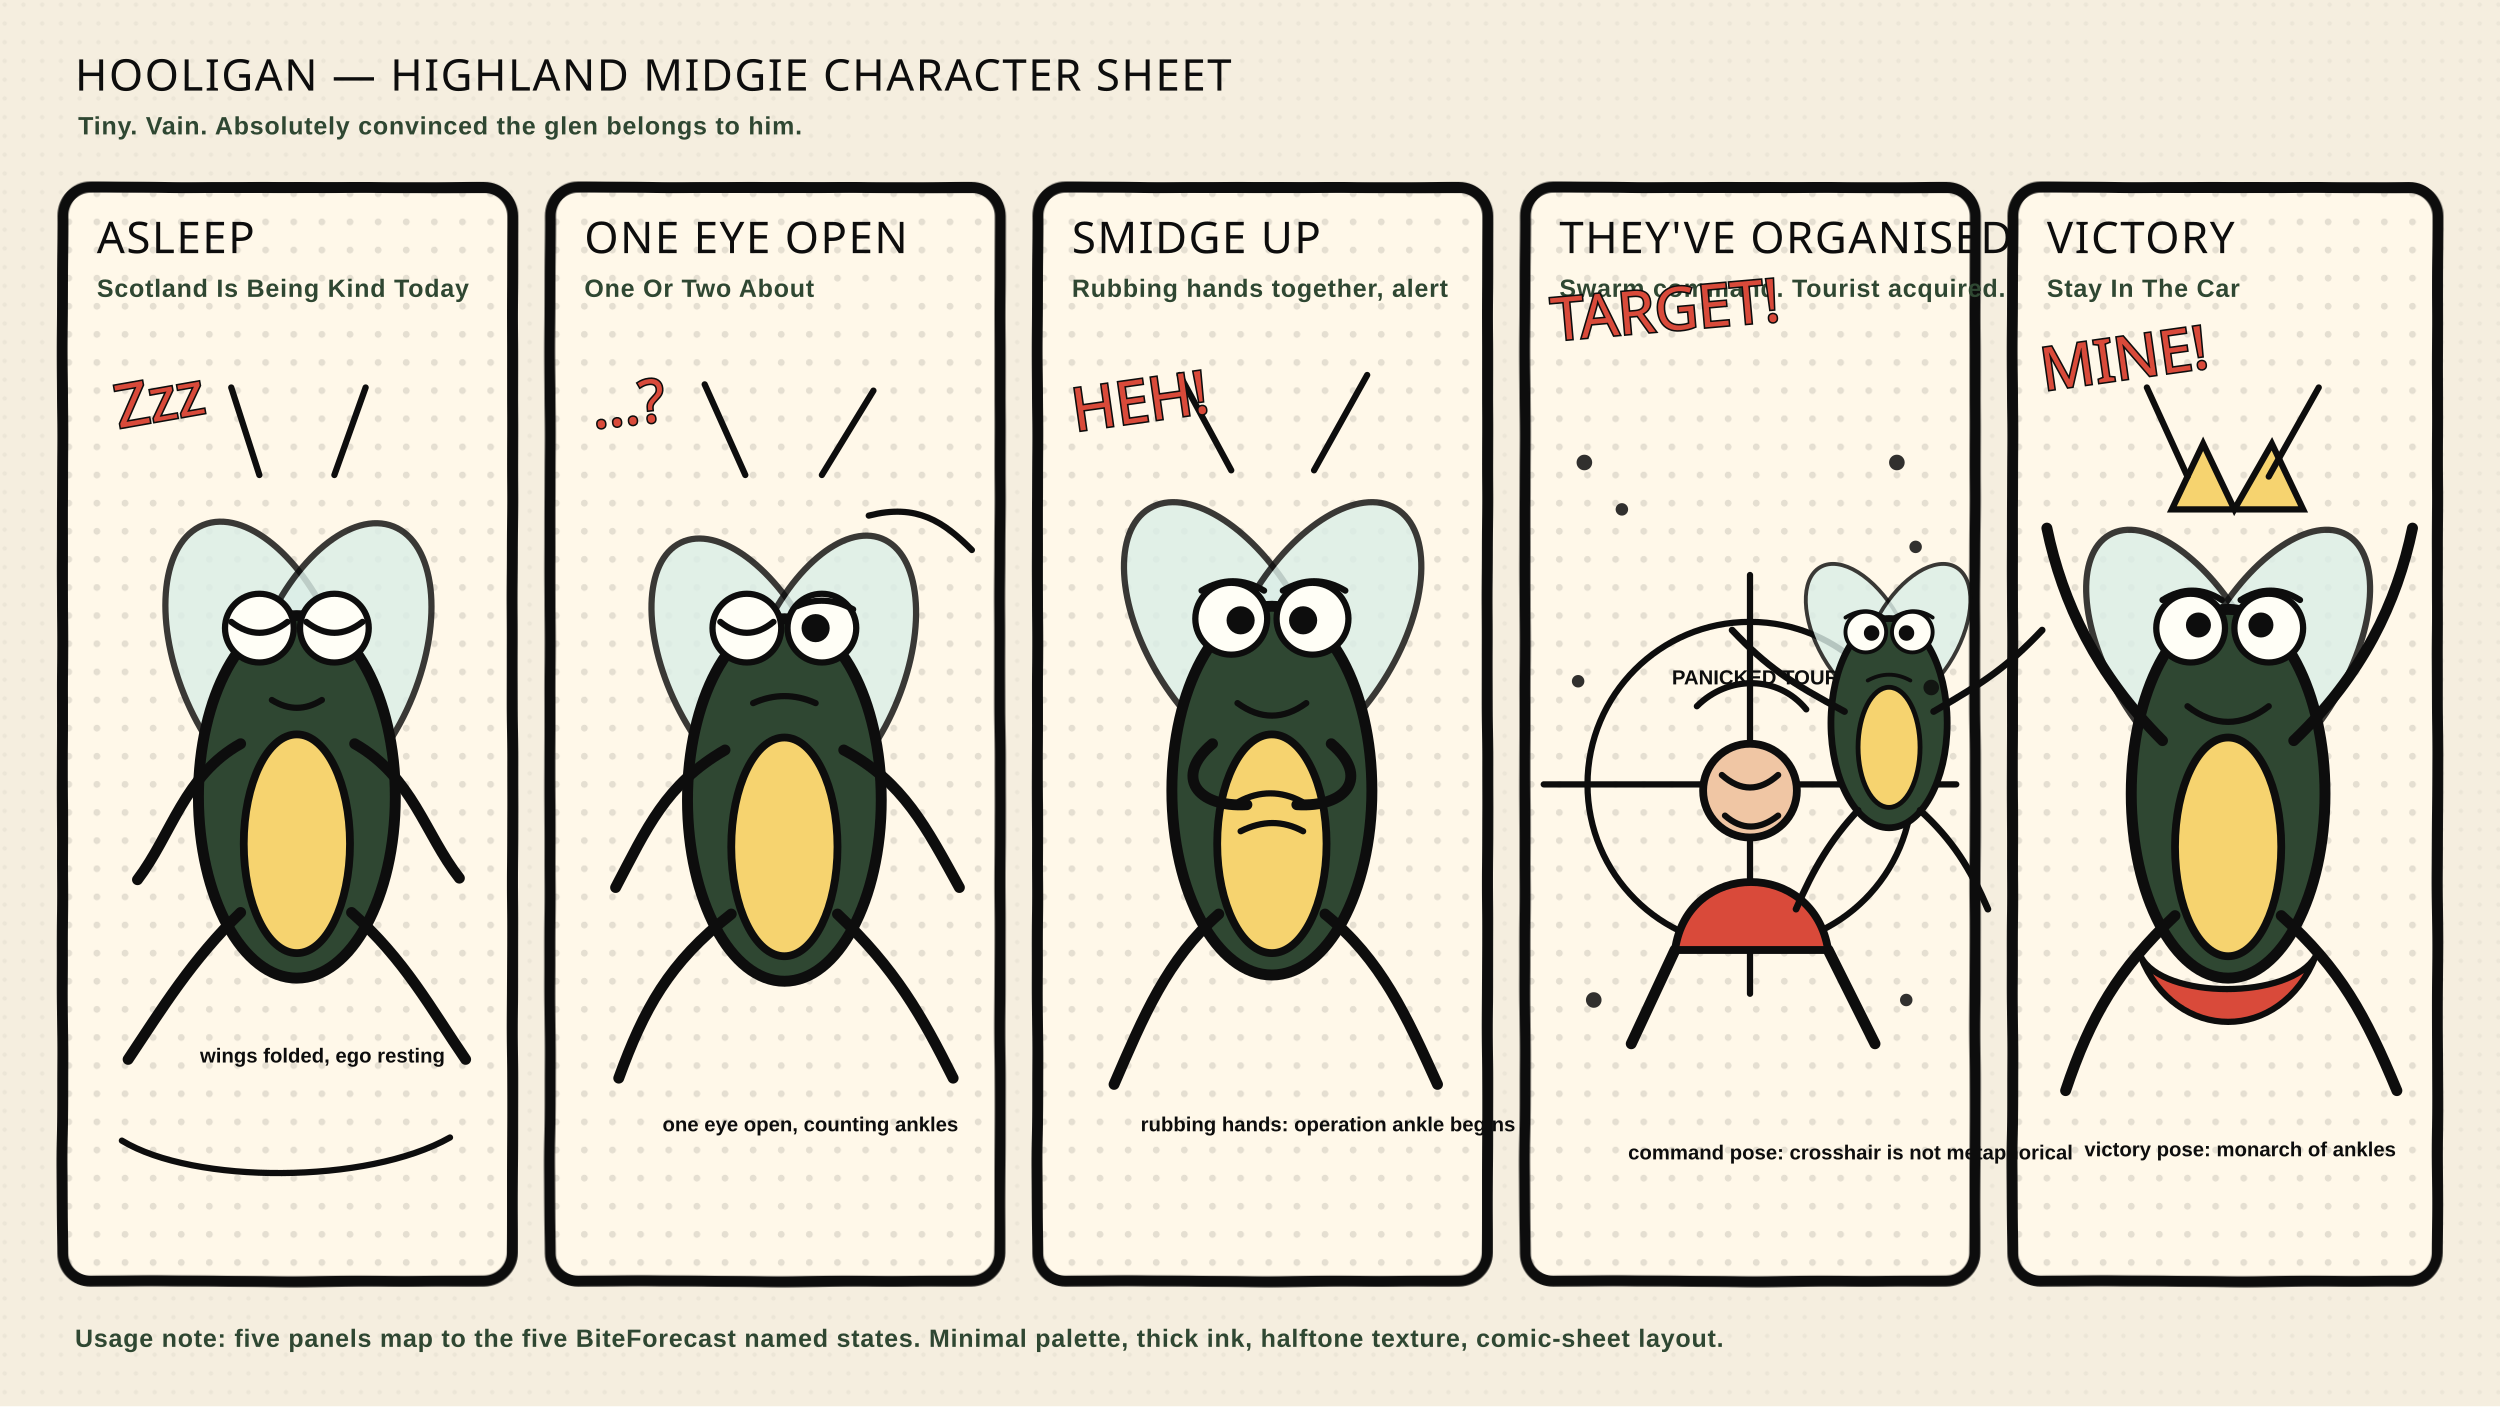
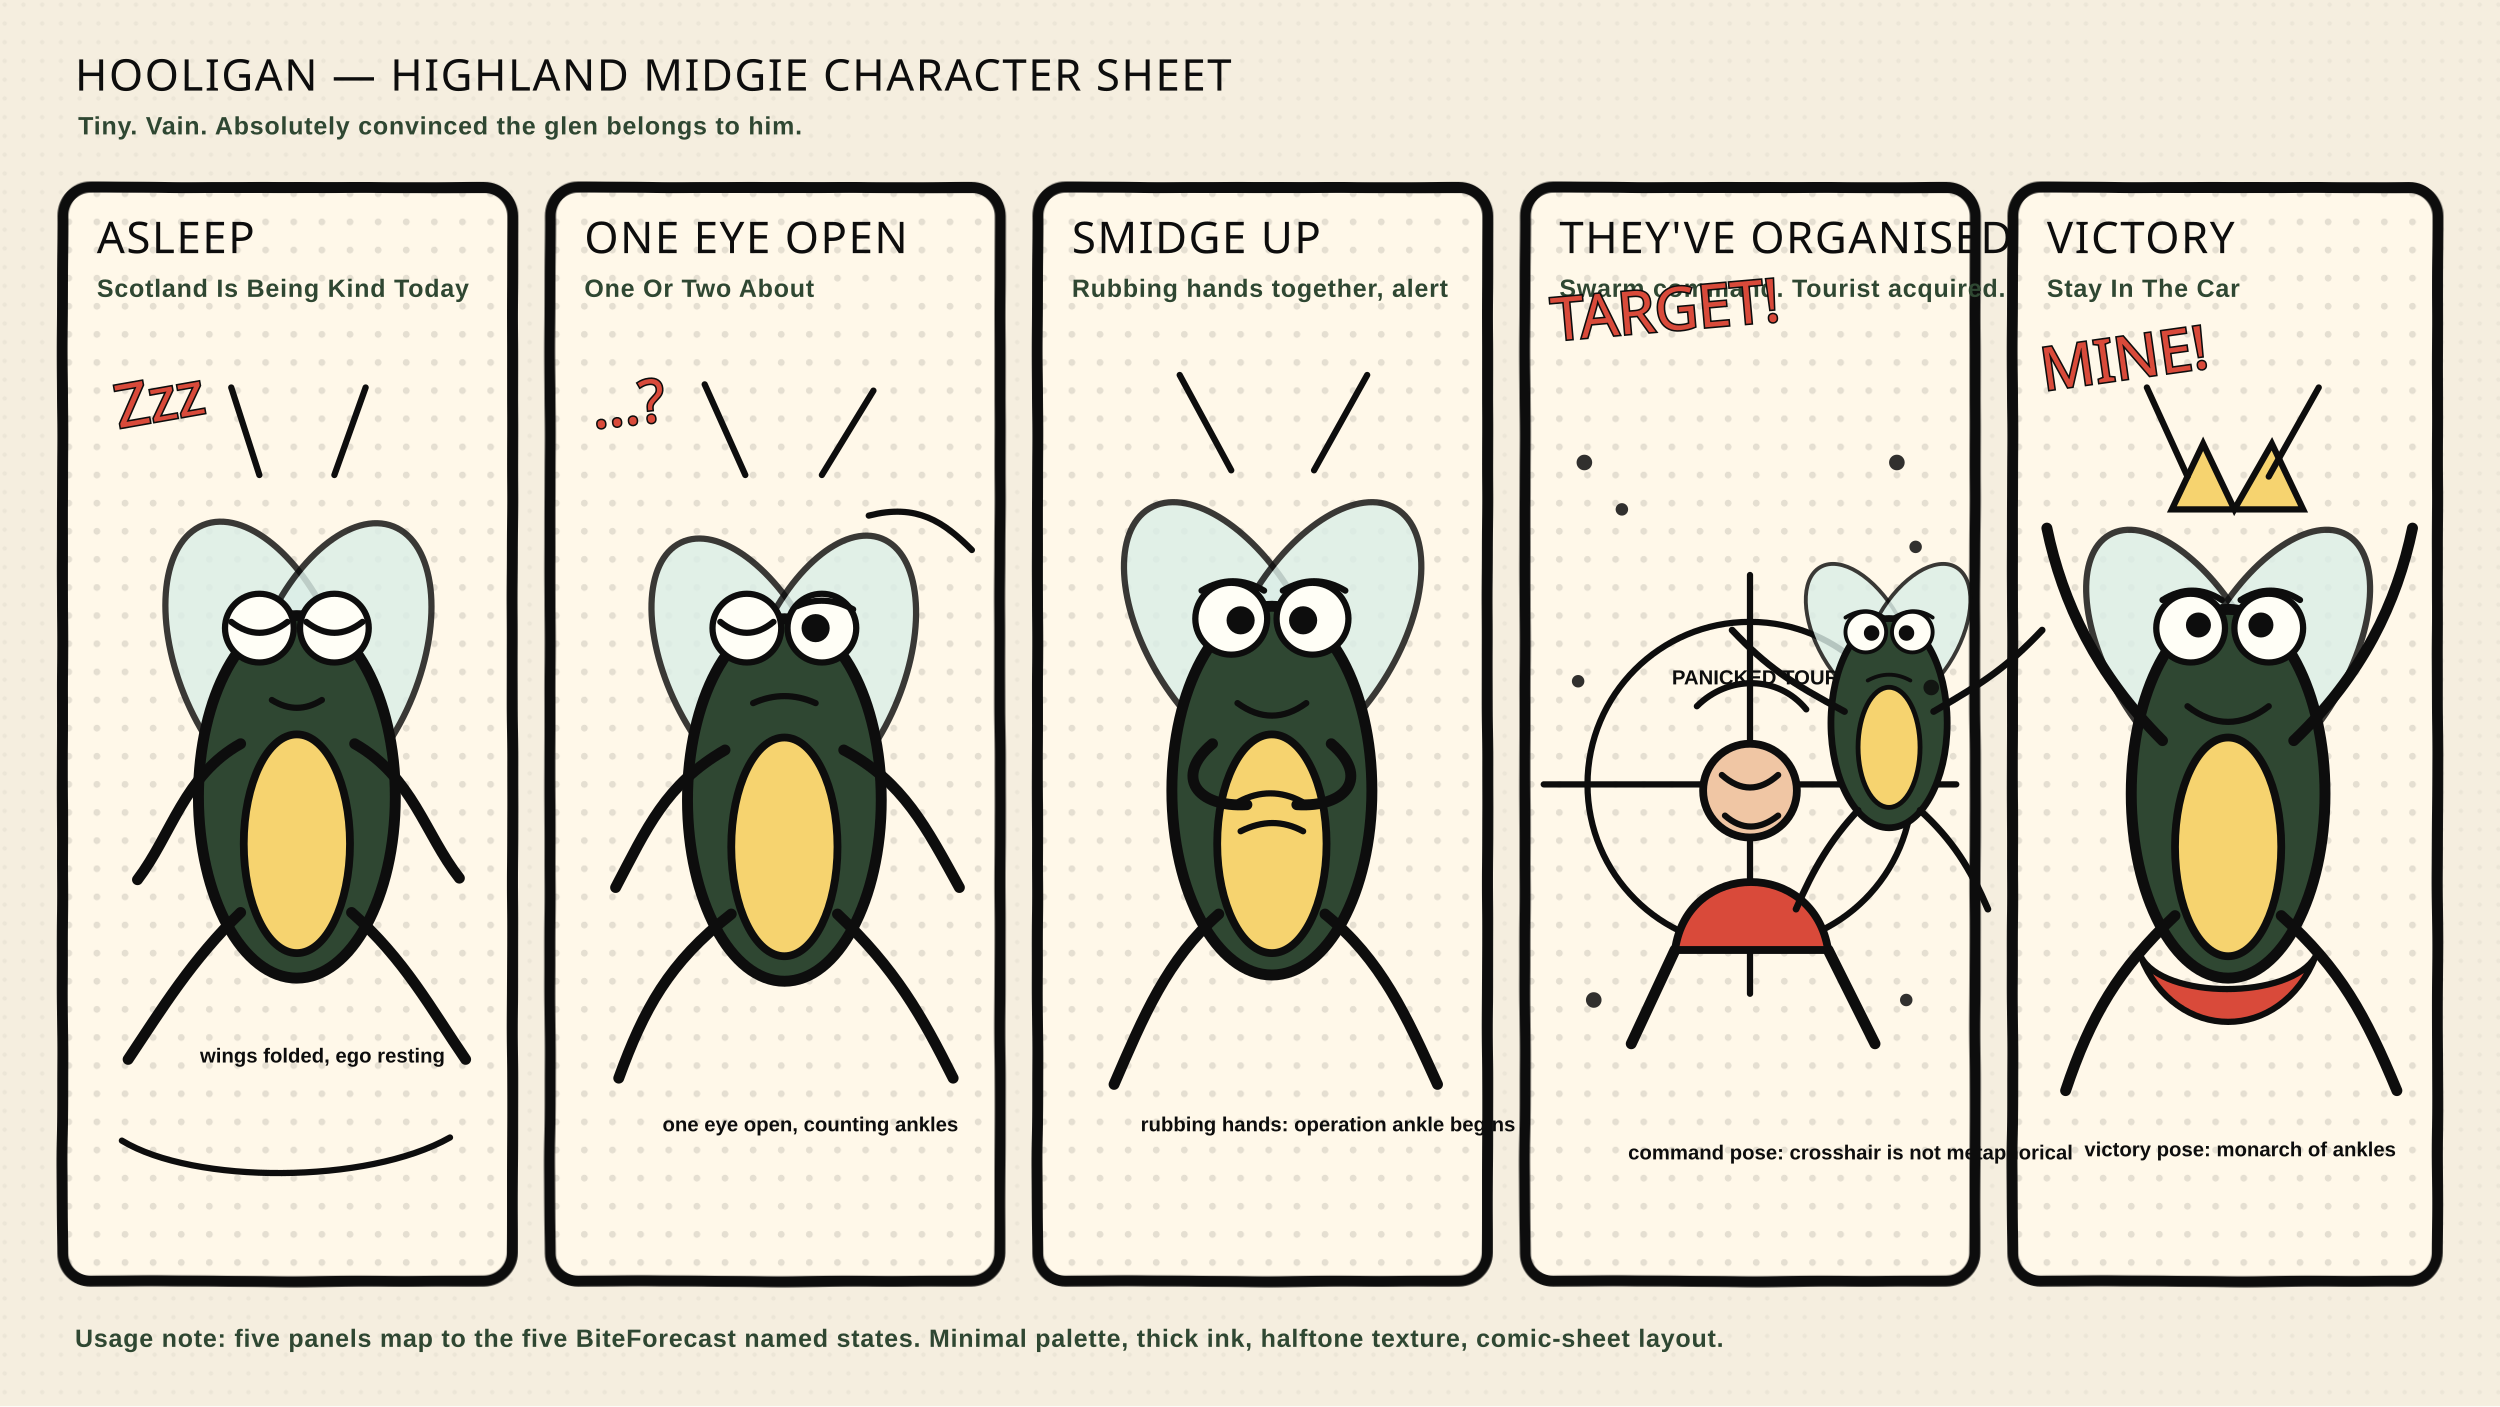
<svg xmlns="http://www.w3.org/2000/svg" viewBox="0 0 1600 900" role="img" aria-labelledby="title desc">
  <defs>
    <pattern id="halftone" width="18" height="18" patternUnits="userSpaceOnUse">
      <circle cx="4" cy="4" r="2.2" fill="#111" opacity="0.16" />
    </pattern>
    <pattern id="smallHalftone" width="12" height="12" patternUnits="userSpaceOnUse">
      <circle cx="3" cy="3" r="1.4" fill="#111" opacity="0.18" />
    </pattern>
    <filter id="roughen" x="-5%" y="-5%" width="110%" height="110%">
      <feTurbulence type="fractalNoise" baseFrequency="0.015" numOctaves="2" seed="7" result="noise" />
      <feDisplacementMap in="SourceGraphic" in2="noise" scale="1.2" />
    </filter>
    <style>
      .page { fill: #f5eedf; }
      .panel { fill: #fff8e9; stroke: #0d0d0d; stroke-width: 7; filter: url(#roughen); }
      .panelShade { fill: url(#halftone); opacity: 0.7; }
      .ink { stroke: #0d0d0d; stroke-width: 7; stroke-linecap: round; stroke-linejoin: round; fill: none; }
      .inkThin { stroke: #0d0d0d; stroke-width: 4; stroke-linecap: round; stroke-linejoin: round; fill: none; }
      .body { fill: #2f4732; stroke: #0d0d0d; stroke-width: 7; stroke-linejoin: round; }
      .belly { fill: #f6d36f; stroke: #0d0d0d; stroke-width: 5; }
      .wing { fill: #dbeee7; stroke: #0d0d0d; stroke-width: 4; opacity: 0.82; }
      .eye { fill: #fffef6; stroke: #0d0d0d; stroke-width: 4; }
      .pupil { fill: #0d0d0d; }
      .blush { fill: #d94a3a; opacity: 0.75; }
      .accent { fill: #d94a3a; stroke: #0d0d0d; stroke-width: 4; }
      .gold { fill: #f6d36f; stroke: #0d0d0d; stroke-width: 4; }
      .caption { font-family: Impact, Haettenschweiler, 'Arial Black', sans-serif; font-size: 28px; letter-spacing: 1px; fill: #0d0d0d; }
      .state { font-family: Arial, sans-serif; font-size: 16px; font-weight: 800; fill: #2f4732; letter-spacing: 0.5px; }
      .sfx { font-family: Impact, Haettenschweiler, 'Arial Black', sans-serif; font-size: 38px; fill: #d94a3a; stroke: #0d0d0d; stroke-width: 2; paint-order: stroke; transform-box: fill-box; transform-origin: center; }
      .tiny { font-family: Arial, sans-serif; font-size: 13px; font-weight: 800; fill: #0d0d0d; }
      .tourist { fill: #f0c6a4; stroke: #0d0d0d; stroke-width: 5; }
      .jacket { fill: #d94a3a; stroke: #0d0d0d; stroke-width: 5; }
      .swarm { fill: #0d0d0d; opacity: 0.85; }
    </style>
  </defs>
  <rect class="page" width="1600" height="900" />
  <rect x="0" y="0" width="1600" height="900" fill="url(#smallHalftone)" opacity="0.22" />
  <text x="48" y="58" class="caption" font-size="38">HOOLIGAN — HIGHLAND MIDGIE CHARACTER SHEET</text>
  <text x="50" y="86" class="state">Tiny. Vain. Absolutely convinced the glen belongs to him.</text>
  <g id="panels">
    <g transform="translate(40 120)">
      <rect class="panel" width="288" height="700" rx="18" />
      <rect class="panelShade" x="0" y="0" width="288" height="700" rx="18" />
      <text x="22" y="42" class="caption">ASLEEP</text>
      <text x="22" y="70" class="state">Scotland Is Being Kind Today</text>
    </g>
    <g transform="translate(352 120)">
      <rect class="panel" width="288" height="700" rx="18" />
      <rect class="panelShade" x="0" y="0" width="288" height="700" rx="18" />
      <text x="22" y="42" class="caption">ONE EYE OPEN</text>
      <text x="22" y="70" class="state">One Or Two About</text>
    </g>
    <g transform="translate(664 120)">
      <rect class="panel" width="288" height="700" rx="18" />
      <rect class="panelShade" x="0" y="0" width="288" height="700" rx="18" />
      <text x="22" y="42" class="caption">SMIDGE UP</text>
      <text x="22" y="70" class="state">Rubbing hands together, alert</text>
    </g>
    <g transform="translate(976 120)">
      <rect class="panel" width="288" height="700" rx="18" />
      <rect class="panelShade" x="0" y="0" width="288" height="700" rx="18" />
      <text x="22" y="42" class="caption">THEY'VE ORGANISED</text>
      <text x="22" y="70" class="state">Swarm command. Tourist acquired.</text>
    </g>
    <g transform="translate(1288 120)">
      <rect class="panel" width="272" height="700" rx="18" />
      <rect class="panelShade" x="0" y="0" width="272" height="700" rx="18" />
      <text x="22" y="42" class="caption">VICTORY</text>
      <text x="22" y="70" class="state">Stay In The Car</text>
    </g>
  </g>
  <g transform="translate(40 120)">
    <path class="inkThin" d="M38 610 C84 638 195 638 248 608" />
    <ellipse class="wing" cx="126" cy="305" rx="52" ry="96" transform="rotate(-22 126 305)" />
    <ellipse class="wing" cx="176" cy="306" rx="52" ry="96" transform="rotate(22 176 306)" />
    <ellipse class="body" cx="150" cy="390" rx="63" ry="116" />
    <ellipse class="belly" cx="150" cy="420" rx="34" ry="70" />
    <circle class="eye" cx="126" cy="282" r="22" />
    <circle class="eye" cx="174" cy="282" r="22" />
    <path class="inkThin" d="M108 278 Q126 292 144 278" />
    <path class="inkThin" d="M156 278 Q174 292 192 278" />
    <path class="ink" d="M114 356 C78 376 70 414 48 443" />
    <path class="ink" d="M187 356 C224 377 232 414 254 442" />
    <path class="ink" d="M114 464 C83 494 64 525 42 558" />
    <path class="ink" d="M185 464 C219 494 236 526 258 558" />
    <path class="inkThin" d="M134 328 Q150 338 166 328" />
    <path class="inkThin" d="M126 184 L108 128" />
    <path class="inkThin" d="M174 184 L194 128" />
    <text x="36" y="154" class="sfx" transform="rotate(-10 36 154)">Zzz</text>
    <text x="88" y="560" class="tiny">wings folded, ego resting</text>
  </g>
  <g transform="translate(352 120)">
    <ellipse class="wing" cx="124" cy="310" rx="48" ry="92" transform="rotate(-26 124 310)" />
    <ellipse class="wing" cx="178" cy="310" rx="48" ry="92" transform="rotate(22 178 310)" />
    <ellipse class="body" cx="150" cy="392" rx="62" ry="116" />
    <ellipse class="belly" cx="150" cy="422" rx="34" ry="70" />
    <circle class="eye" cx="126" cy="282" r="22" />
    <circle class="eye" cx="174" cy="282" r="22" />
    <path class="inkThin" d="M109 278 Q126 292 143 278" />
    <circle class="pupil" cx="170" cy="282" r="9" />
    <path class="inkThin" d="M158 268 Q176 260 194 270" />
    <path class="inkThin" d="M130 330 Q150 321 170 330" />
    <path class="ink" d="M112 360 C74 382 62 410 42 448" />
    <path class="ink" d="M188 360 C226 380 241 410 262 448" />
    <path class="ink" d="M116 465 C76 496 60 526 44 570" />
    <path class="ink" d="M184 465 C221 500 238 530 258 570" />
    <path class="inkThin" d="M125 184 L99 126" />
    <path class="inkThin" d="M174 184 L207 130" />
    <path class="inkThin" d="M204 210 C235 202 252 214 270 232" />
    <text x="28" y="154" class="sfx" transform="rotate(-6 28 154)">...?</text>
    <text x="72" y="604" class="tiny">one eye open, counting ankles</text>
  </g>
  <g transform="translate(664 120)">
    <ellipse class="wing" cx="120" cy="286" rx="50" ry="94" transform="rotate(-31 120 286)" />
    <ellipse class="wing" cx="181" cy="286" rx="50" ry="94" transform="rotate(31 181 286)" />
    <ellipse class="body" cx="150" cy="386" rx="64" ry="118" />
    <ellipse class="belly" cx="150" cy="420" rx="35" ry="70" />
    <circle class="eye" cx="124" cy="276" r="23" />
    <circle class="eye" cx="176" cy="276" r="23" />
    <circle class="pupil" cx="130" cy="277" r="9" />
    <circle class="pupil" cx="170" cy="277" r="9" />
    <path class="inkThin" d="M105 258 Q125 246 145 258" />
    <path class="inkThin" d="M157 258 Q177 246 197 258" />
    <path class="inkThin" d="M128 330 Q150 346 172 330" />
    <path class="ink" d="M112 356 C87 377 102 397 134 395" />
    <path class="ink" d="M188 356 C213 377 198 397 166 395" />
    <path class="inkThin" d="M129 393 C142 386 156 386 169 393" />
    <path class="inkThin" d="M130 412 C144 405 157 405 170 412" />
    <path class="ink" d="M116 465 C83 494 68 530 49 574" />
    <path class="ink" d="M184 465 C220 494 236 530 256 574" />
    <path class="inkThin" d="M124 181 L91 120" />
    <path class="inkThin" d="M177 181 L211 120" />
-     <text x="24" y="156" class="sfx" transform="rotate(-8 24 156)">HEH!</text>
    <text x="66" y="604" class="tiny">rubbing hands: operation ankle begins</text>
  </g>
  <g transform="translate(976 120)">
    <circle class="inkThin" cx="144" cy="382" r="104" />
    <path class="inkThin" d="M144 248 L144 516" />
    <path class="inkThin" d="M12 382 L276 382" />
    <circle class="tourist" cx="144" cy="386" r="30" />
    <path class="jacket" d="M96 488 C104 430 185 430 194 488 Z" />
    <path class="inkThin" d="M126 376 Q144 392 162 376" />
    <path class="inkThin" d="M128 402 Q144 416 162 402" />
    <path class="ink" d="M96 488 L68 548" />
    <path class="ink" d="M194 488 L224 548" />
    <path class="inkThin" d="M110 332 C130 312 162 312 180 334" />
    <text x="94" y="318" class="tiny">PANICKED TOURIST</text>
    <g transform="translate(140 132) scale(.62)">
      <ellipse class="wing" cx="120" cy="250" rx="44" ry="82" transform="rotate(-30 120 250)" />
      <ellipse class="wing" cx="178" cy="250" rx="44" ry="82" transform="rotate(30 178 250)" />
      <ellipse class="body" cx="150" cy="340" rx="60" ry="108" />
      <ellipse class="belly" cx="150" cy="365" rx="32" ry="62" />
      <circle class="eye" cx="126" cy="246" r="21" />
      <circle class="eye" cx="174" cy="246" r="21" />
      <circle class="pupil" cx="132" cy="247" r="8" />
      <circle class="pupil" cx="168" cy="247" r="8" />
      <path class="inkThin" d="M105 231 Q126 218 145 231" />
      <path class="inkThin" d="M155 231 Q176 218 195 231" />
      <path class="inkThin" d="M128 296 Q150 284 172 296" />
      <path class="ink" d="M104 328 C48 298 24 282 -12 244" />
      <path class="ink" d="M196 328 C248 298 272 282 308 244" />
      <path class="ink" d="M118 430 C90 460 72 490 54 532" />
      <path class="ink" d="M182 430 C215 460 234 490 252 532" />
    </g>
    <circle class="swarm" cx="38" cy="176" r="5" />
    <circle class="swarm" cx="62" cy="206" r="4" />
    <circle class="swarm" cx="238" cy="176" r="5" />
    <circle class="swarm" cx="250" cy="230" r="4" />
    <circle class="swarm" cx="34" cy="316" r="4" />
    <circle class="swarm" cx="260" cy="320" r="5" />
    <circle class="swarm" cx="44" cy="520" r="5" />
    <circle class="swarm" cx="244" cy="520" r="4" />
    <text x="18" y="98" class="sfx" transform="rotate(-5 18 98)">TARGET!</text>
    <text x="66" y="622" class="tiny">command pose: crosshair is not metaphorical</text>
  </g>
  <g transform="translate(1288 120)">
    <path class="gold" d="M102 206 L122 164 L142 206 L166 164 L186 206 Z" />
    <ellipse class="wing" cx="108" cy="302" rx="46" ry="92" transform="rotate(-30 108 302)" />
    <ellipse class="wing" cx="168" cy="302" rx="46" ry="92" transform="rotate(30 168 302)" />
    <ellipse class="body" cx="138" cy="388" rx="62" ry="118" />
    <ellipse class="belly" cx="138" cy="422" rx="34" ry="70" />
    <circle class="eye" cx="114" cy="282" r="22" />
    <circle class="eye" cx="164" cy="282" r="22" />
    <circle class="pupil" cx="119" cy="280" r="8" />
    <circle class="pupil" cx="159" cy="280" r="8" />
    <path class="inkThin" d="M96 264 Q115 252 134 264" />
    <path class="inkThin" d="M146 264 Q165 252 184 264" />
    <path class="inkThin" d="M112 332 Q138 352 164 332" />
    <path class="ink" d="M96 354 C54 312 32 266 22 218" />
    <path class="ink" d="M180 354 C224 312 246 266 256 218" />
    <path class="ink" d="M104 466 C68 500 50 530 34 578" />
    <path class="ink" d="M172 466 C210 500 226 530 246 578" />
    <path class="inkThin" d="M112 185 L86 128" />
    <path class="inkThin" d="M164 185 L196 128" />
    <path class="accent" d="M82 492 C96 520 178 520 194 492 C172 548 104 548 82 492 Z" />
    <text x="20" y="130" class="sfx" transform="rotate(-8 20 130)">MINE!</text>
    <text x="46" y="620" class="tiny">victory pose: monarch of ankles</text>
  </g>
  <text x="48" y="862" class="state">Usage note: five panels map to the five BiteForecast named states. Minimal palette, thick ink, halftone texture, comic-sheet layout.</text>
</svg>
